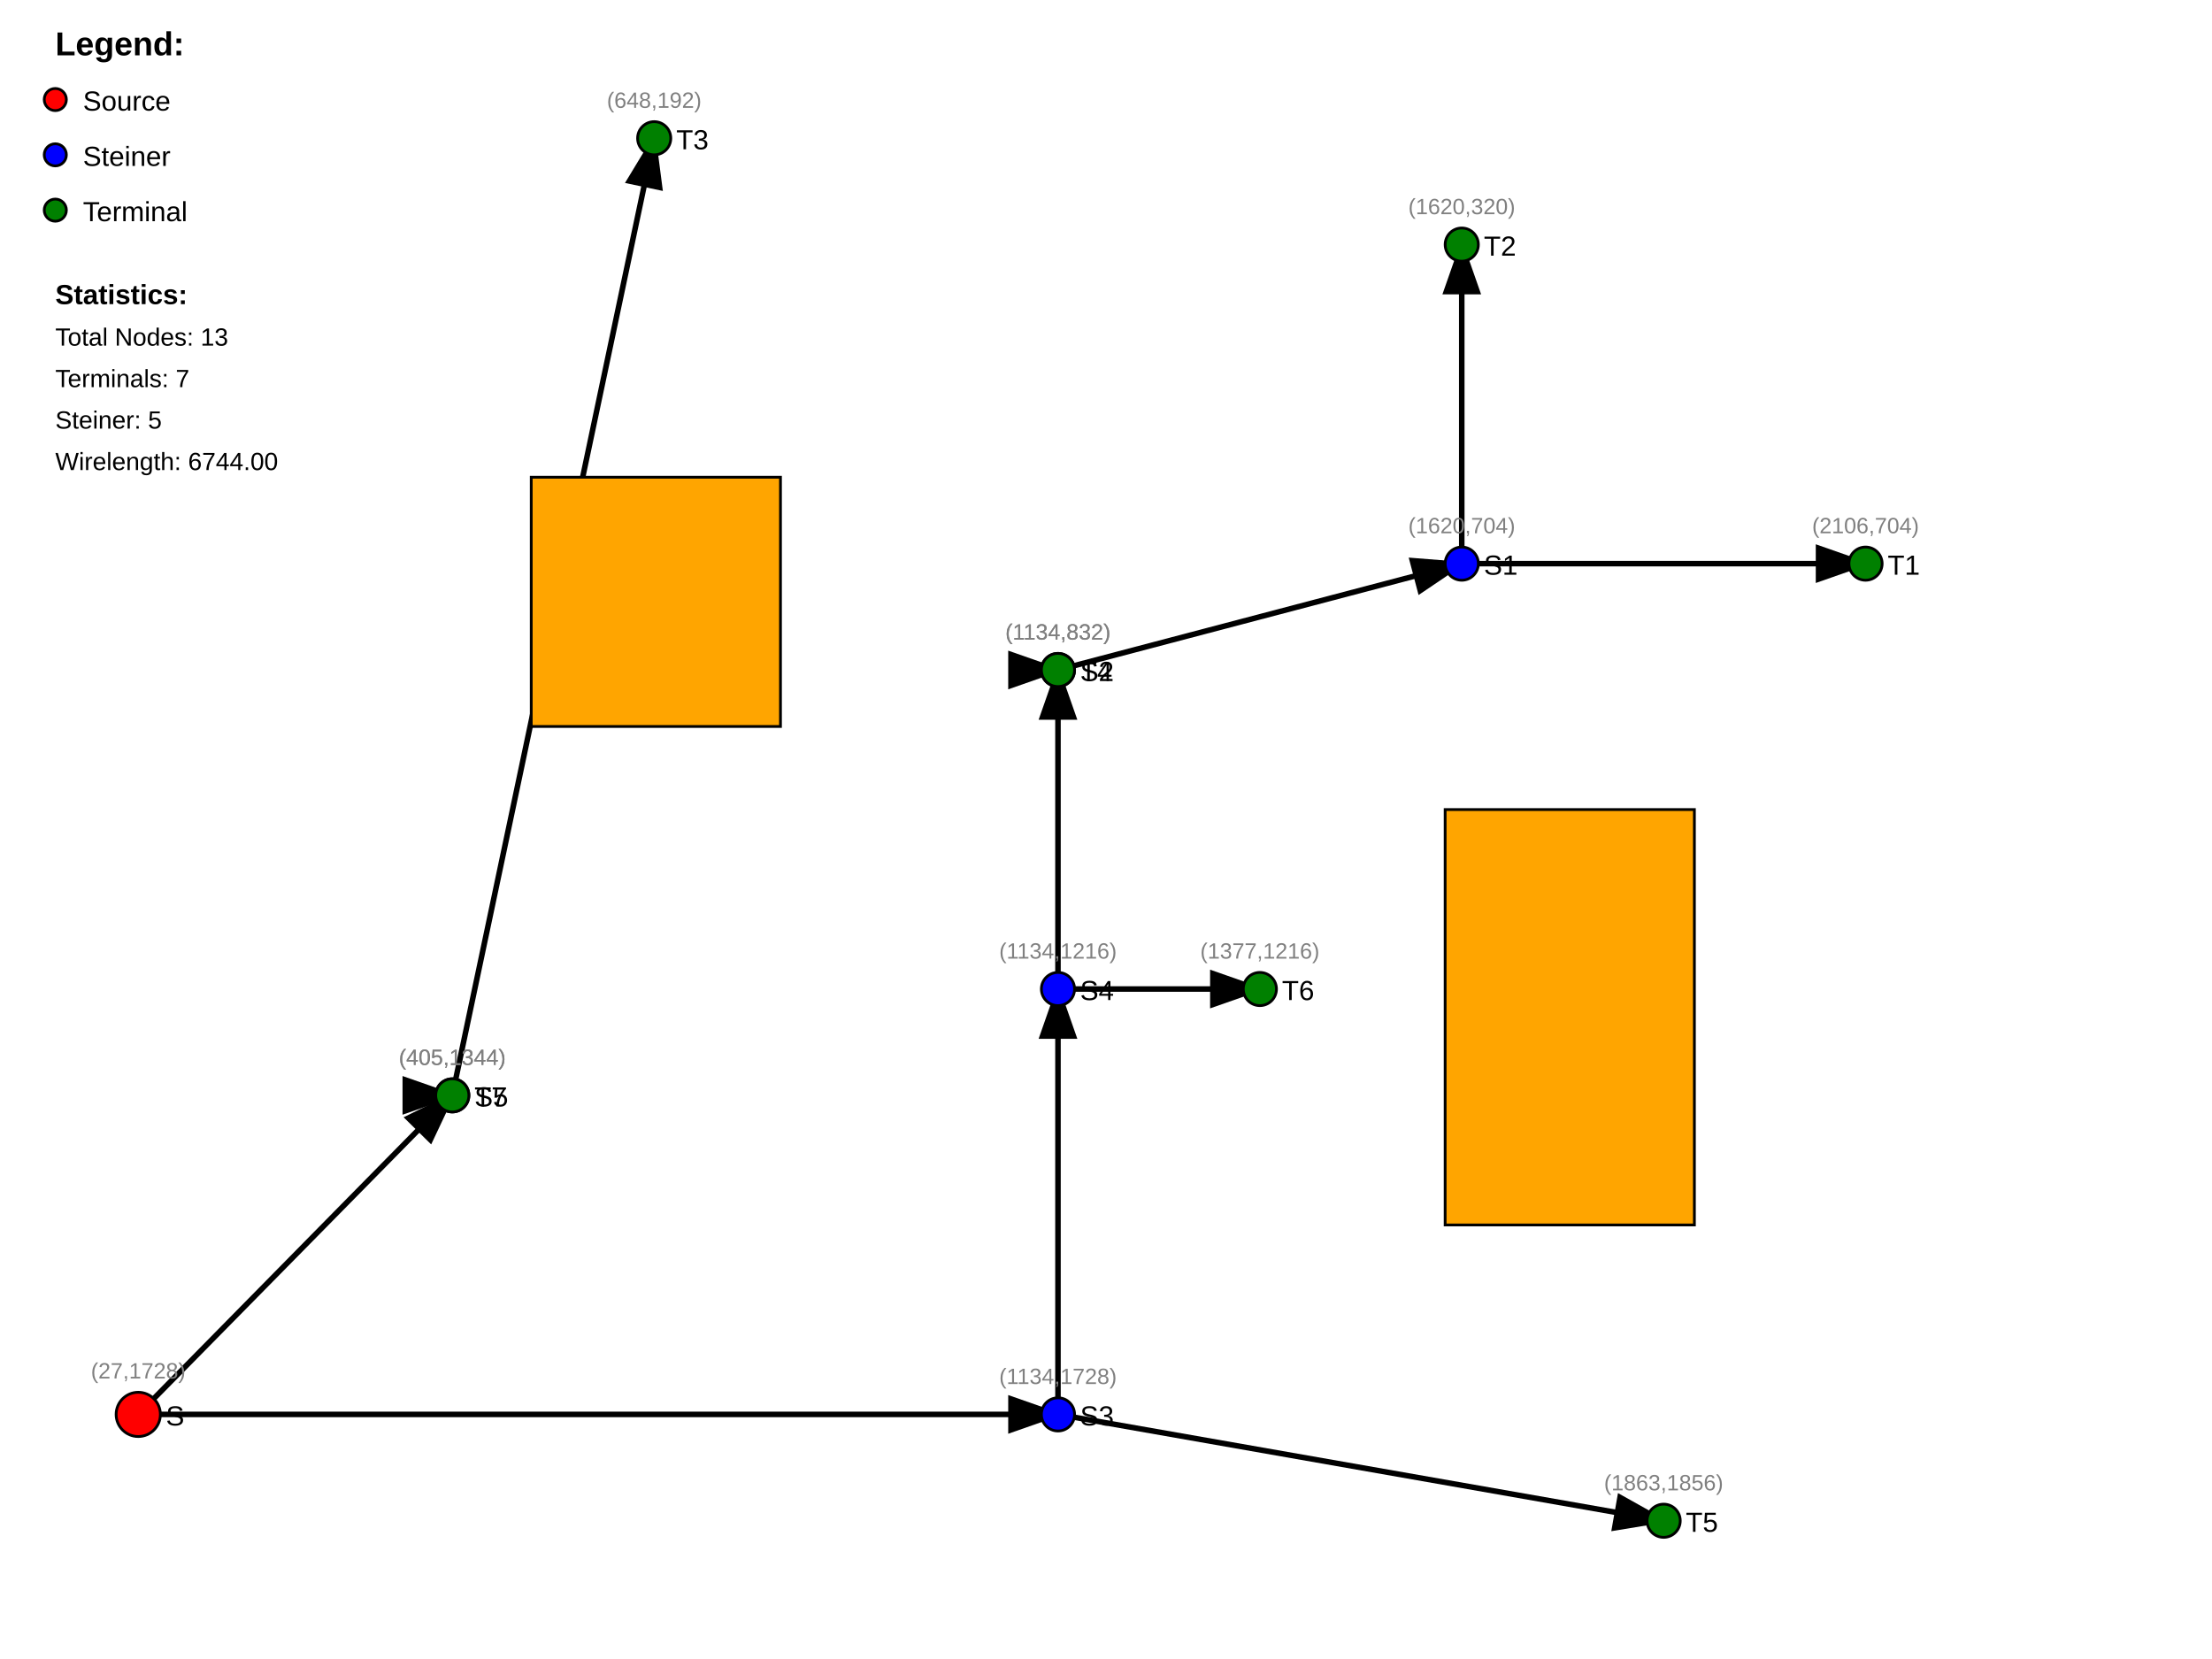
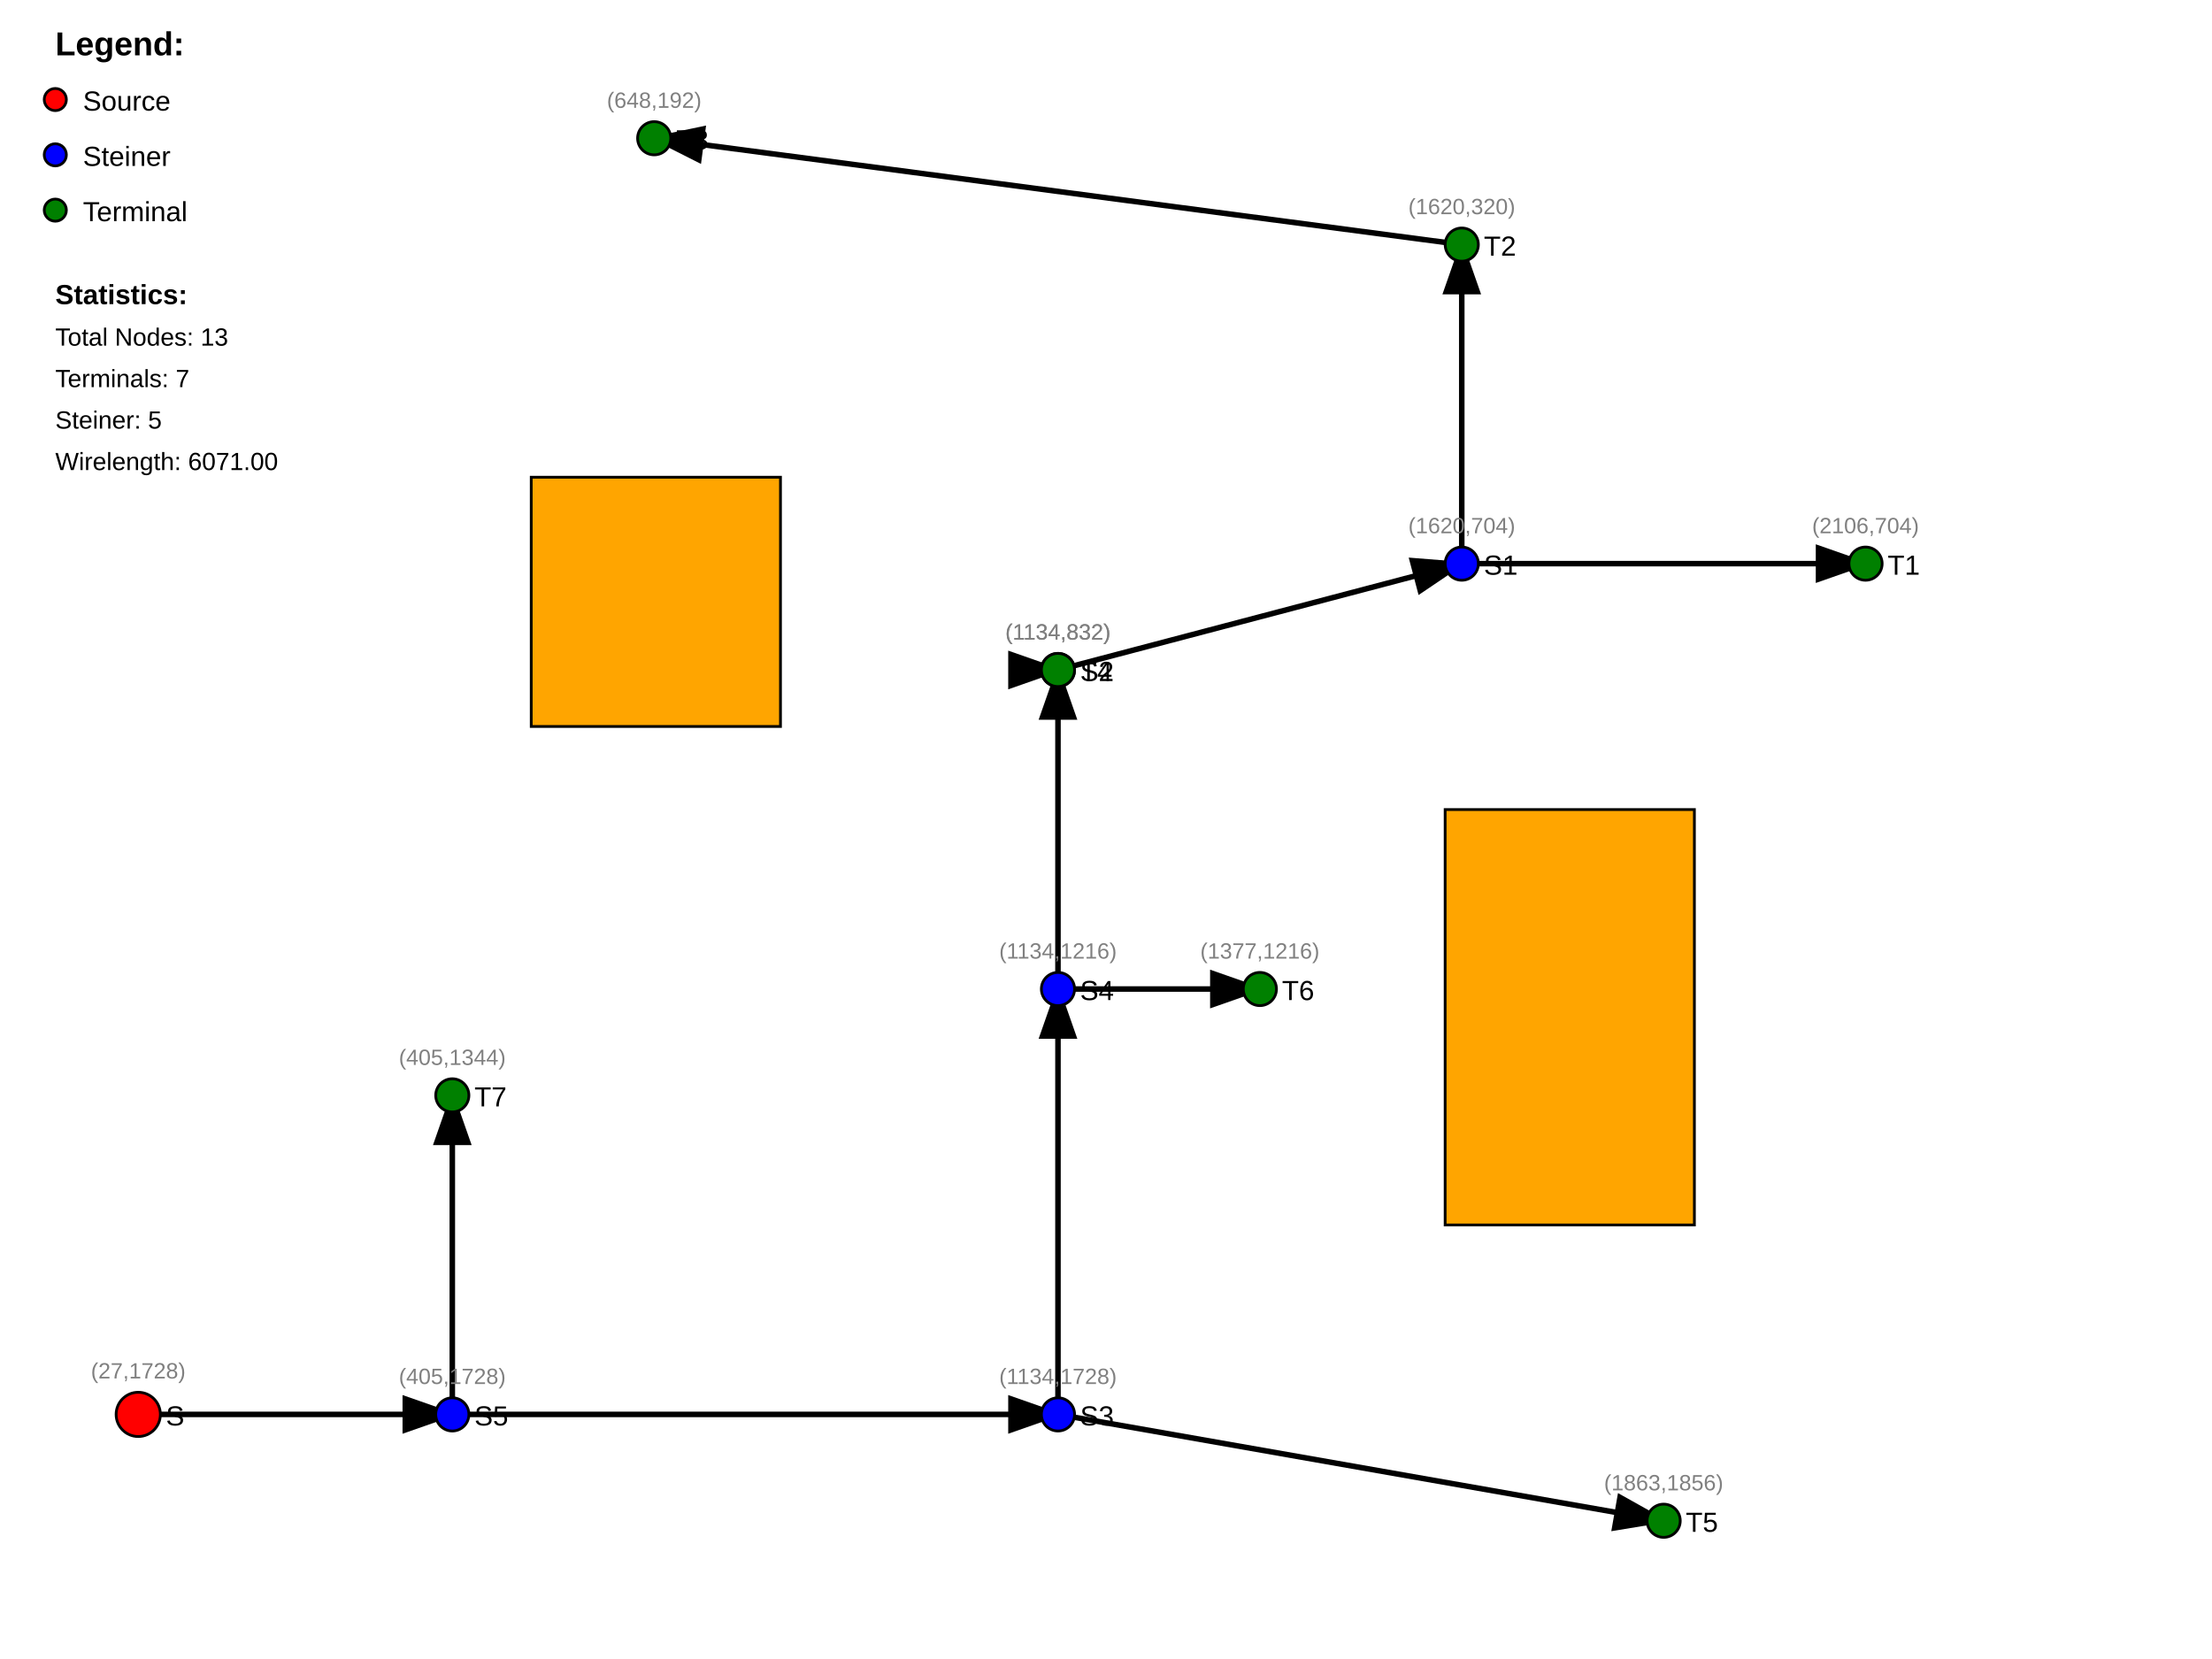
<svg xmlns="http://www.w3.org/2000/svg" width="800" height="600">
  <rect width="100%" height="100%" fill="white" />
  <defs>
    <marker id="arrowhead" markerWidth="10" markerHeight="7" refX="9" refY="3.5" orient="auto">
      <polygon points="0 0, 10 3.5, 0 7" fill="black" />
    </marker>
  </defs>
-   <line x1="50.0" y1="511.538" x2="382.632" y2="511.538" stroke="black" stroke-width="2" marker-end="url(#arrowhead)" />
-   <line x1="50.0" y1="511.538" x2="163.582" y2="396.154" stroke="black" stroke-width="2" marker-end="url(#arrowhead)" />
+   <line x1="50.0" y1="511.538" x2="163.582" y2="511.538" stroke="black" stroke-width="2" marker-end="url(#arrowhead)" />
+   <line x1="163.582" y1="511.538" x2="382.632" y2="511.538" stroke="black" stroke-width="2" marker-end="url(#arrowhead)" />
+   <line x1="163.582" y1="511.538" x2="163.582" y2="396.154" stroke="black" stroke-width="2" marker-end="url(#arrowhead)" />
  <line x1="382.632" y1="511.538" x2="601.683" y2="550.0" stroke="black" stroke-width="2" marker-end="url(#arrowhead)" />
  <line x1="382.632" y1="511.538" x2="382.632" y2="357.692" stroke="black" stroke-width="2" marker-end="url(#arrowhead)" />
  <line x1="382.632" y1="357.692" x2="382.632" y2="242.308" stroke="black" stroke-width="2" marker-end="url(#arrowhead)" />
  <line x1="382.632" y1="357.692" x2="455.649" y2="357.692" stroke="black" stroke-width="2" marker-end="url(#arrowhead)" />
  <line x1="382.632" y1="242.308" x2="528.666" y2="203.846" stroke="black" stroke-width="2" marker-end="url(#arrowhead)" />
  <line x1="382.632" y1="242.308" x2="382.632" y2="242.308" stroke="black" stroke-width="2" marker-end="url(#arrowhead)" />
  <line x1="528.666" y1="203.846" x2="674.7" y2="203.846" stroke="black" stroke-width="2" marker-end="url(#arrowhead)" />
  <line x1="528.666" y1="203.846" x2="528.666" y2="88.462" stroke="black" stroke-width="2" marker-end="url(#arrowhead)" />
-   <line x1="163.582" y1="396.154" x2="236.599" y2="50.0" stroke="black" stroke-width="2" marker-end="url(#arrowhead)" />
-   <line x1="163.582" y1="396.154" x2="163.582" y2="396.154" stroke="black" stroke-width="2" marker-end="url(#arrowhead)" />
+   <line x1="528.666" y1="88.462" x2="236.599" y2="50.0" stroke="black" stroke-width="2" marker-end="url(#arrowhead)" />
  <circle cx="50.0" cy="511.538" r="8" fill="red" stroke="black" stroke-width="1" />
  <text x="60.0" y="515.538" font-family="Arial" font-size="10" fill="black">S</text>
  <text x="50.0" y="498.538" font-family="Arial" font-size="8" fill="gray" text-anchor="middle">(27,1728)</text>
  <circle cx="674.7" cy="203.846" r="6" fill="green" stroke="black" stroke-width="1" />
  <text x="682.7" y="207.846" font-family="Arial" font-size="10" fill="black">T1</text>
  <text x="674.7" y="192.846" font-family="Arial" font-size="8" fill="gray" text-anchor="middle">(2106,704)</text>
  <circle cx="528.666" cy="203.846" r="6" fill="blue" stroke="black" stroke-width="1" />
  <text x="536.666" y="207.846" font-family="Arial" font-size="10" fill="black">S1</text>
  <text x="528.666" y="192.846" font-family="Arial" font-size="8" fill="gray" text-anchor="middle">(1620,704)</text>
  <circle cx="528.666" cy="88.462" r="6" fill="green" stroke="black" stroke-width="1" />
  <text x="536.666" y="92.462" font-family="Arial" font-size="10" fill="black">T2</text>
  <text x="528.666" y="77.462" font-family="Arial" font-size="8" fill="gray" text-anchor="middle">(1620,320)</text>
  <circle cx="236.599" cy="50.0" r="6" fill="green" stroke="black" stroke-width="1" />
  <text x="244.599" y="54.0" font-family="Arial" font-size="10" fill="black">T3</text>
  <text x="236.599" y="39.0" font-family="Arial" font-size="8" fill="gray" text-anchor="middle">(648,192)</text>
  <circle cx="382.632" cy="242.308" r="6" fill="blue" stroke="black" stroke-width="1" />
  <text x="390.632" y="246.308" font-family="Arial" font-size="10" fill="black">S2</text>
  <text x="382.632" y="231.308" font-family="Arial" font-size="8" fill="gray" text-anchor="middle">(1134,832)</text>
  <circle cx="382.632" cy="242.308" r="6" fill="green" stroke="black" stroke-width="1" />
  <text x="390.632" y="246.308" font-family="Arial" font-size="10" fill="black">T4</text>
  <text x="382.632" y="231.308" font-family="Arial" font-size="8" fill="gray" text-anchor="middle">(1134,832)</text>
  <circle cx="382.632" cy="511.538" r="6" fill="blue" stroke="black" stroke-width="1" />
  <text x="390.632" y="515.538" font-family="Arial" font-size="10" fill="black">S3</text>
  <text x="382.632" y="500.538" font-family="Arial" font-size="8" fill="gray" text-anchor="middle">(1134,1728)</text>
  <circle cx="601.683" cy="550.0" r="6" fill="green" stroke="black" stroke-width="1" />
  <text x="609.683" y="554.0" font-family="Arial" font-size="10" fill="black">T5</text>
  <text x="601.683" y="539.0" font-family="Arial" font-size="8" fill="gray" text-anchor="middle">(1863,1856)</text>
  <circle cx="382.632" cy="357.692" r="6" fill="blue" stroke="black" stroke-width="1" />
  <text x="390.632" y="361.692" font-family="Arial" font-size="10" fill="black">S4</text>
  <text x="382.632" y="346.692" font-family="Arial" font-size="8" fill="gray" text-anchor="middle">(1134,1216)</text>
  <circle cx="455.649" cy="357.692" r="6" fill="green" stroke="black" stroke-width="1" />
  <text x="463.649" y="361.692" font-family="Arial" font-size="10" fill="black">T6</text>
  <text x="455.649" y="346.692" font-family="Arial" font-size="8" fill="gray" text-anchor="middle">(1377,1216)</text>
-   <circle cx="163.582" cy="396.154" r="6" fill="blue" stroke="black" stroke-width="1" />
-   <text x="171.582" y="400.154" font-family="Arial" font-size="10" fill="black">S5</text>
-   <text x="163.582" y="385.154" font-family="Arial" font-size="8" fill="gray" text-anchor="middle">(405,1344)</text>
+   <circle cx="163.582" cy="511.538" r="6" fill="blue" stroke="black" stroke-width="1" />
+   <text x="171.582" y="515.538" font-family="Arial" font-size="10" fill="black">S5</text>
+   <text x="163.582" y="500.538" font-family="Arial" font-size="8" fill="gray" text-anchor="middle">(405,1728)</text>
  <circle cx="163.582" cy="396.154" r="6" fill="green" stroke="black" stroke-width="1" />
  <text x="171.582" y="400.154" font-family="Arial" font-size="10" fill="black">T7</text>
  <text x="163.582" y="385.154" font-family="Arial" font-size="8" fill="gray" text-anchor="middle">(405,1344)</text>
  <rect x="522.656" y="292.788" width="90.144" height="150.24" fill="orange" stroke="black" stroke-width="1" />
  <rect x="192.127" y="172.596" width="90.144" height="90.144" fill="orange" stroke="black" stroke-width="1" />
  <text x="20" y="20" font-family="Arial" font-size="12" font-weight="bold">Legend:</text>
  <circle cx="20" cy="36" r="4" fill="red" stroke="black" />
  <text x="30" y="40" font-family="Arial" font-size="10">Source</text>
  <circle cx="20" cy="56" r="4" fill="blue" stroke="black" />
  <text x="30" y="60" font-family="Arial" font-size="10">Steiner</text>
  <circle cx="20" cy="76" r="4" fill="green" stroke="black" />
  <text x="30" y="80" font-family="Arial" font-size="10">Terminal</text>
  <text x="20" y="110" font-family="Arial" font-size="10" font-weight="bold">Statistics:</text>
  <text x="20" y="125" font-family="Arial" font-size="9">Total Nodes: 13</text>
  <text x="20" y="140" font-family="Arial" font-size="9">Terminals: 7</text>
  <text x="20" y="155" font-family="Arial" font-size="9">Steiner: 5</text>
-   <text x="20" y="170" font-family="Arial" font-size="9">Wirelength: 6744.00</text>
+   <text x="20" y="170" font-family="Arial" font-size="9">Wirelength: 6071.00</text>
</svg>
